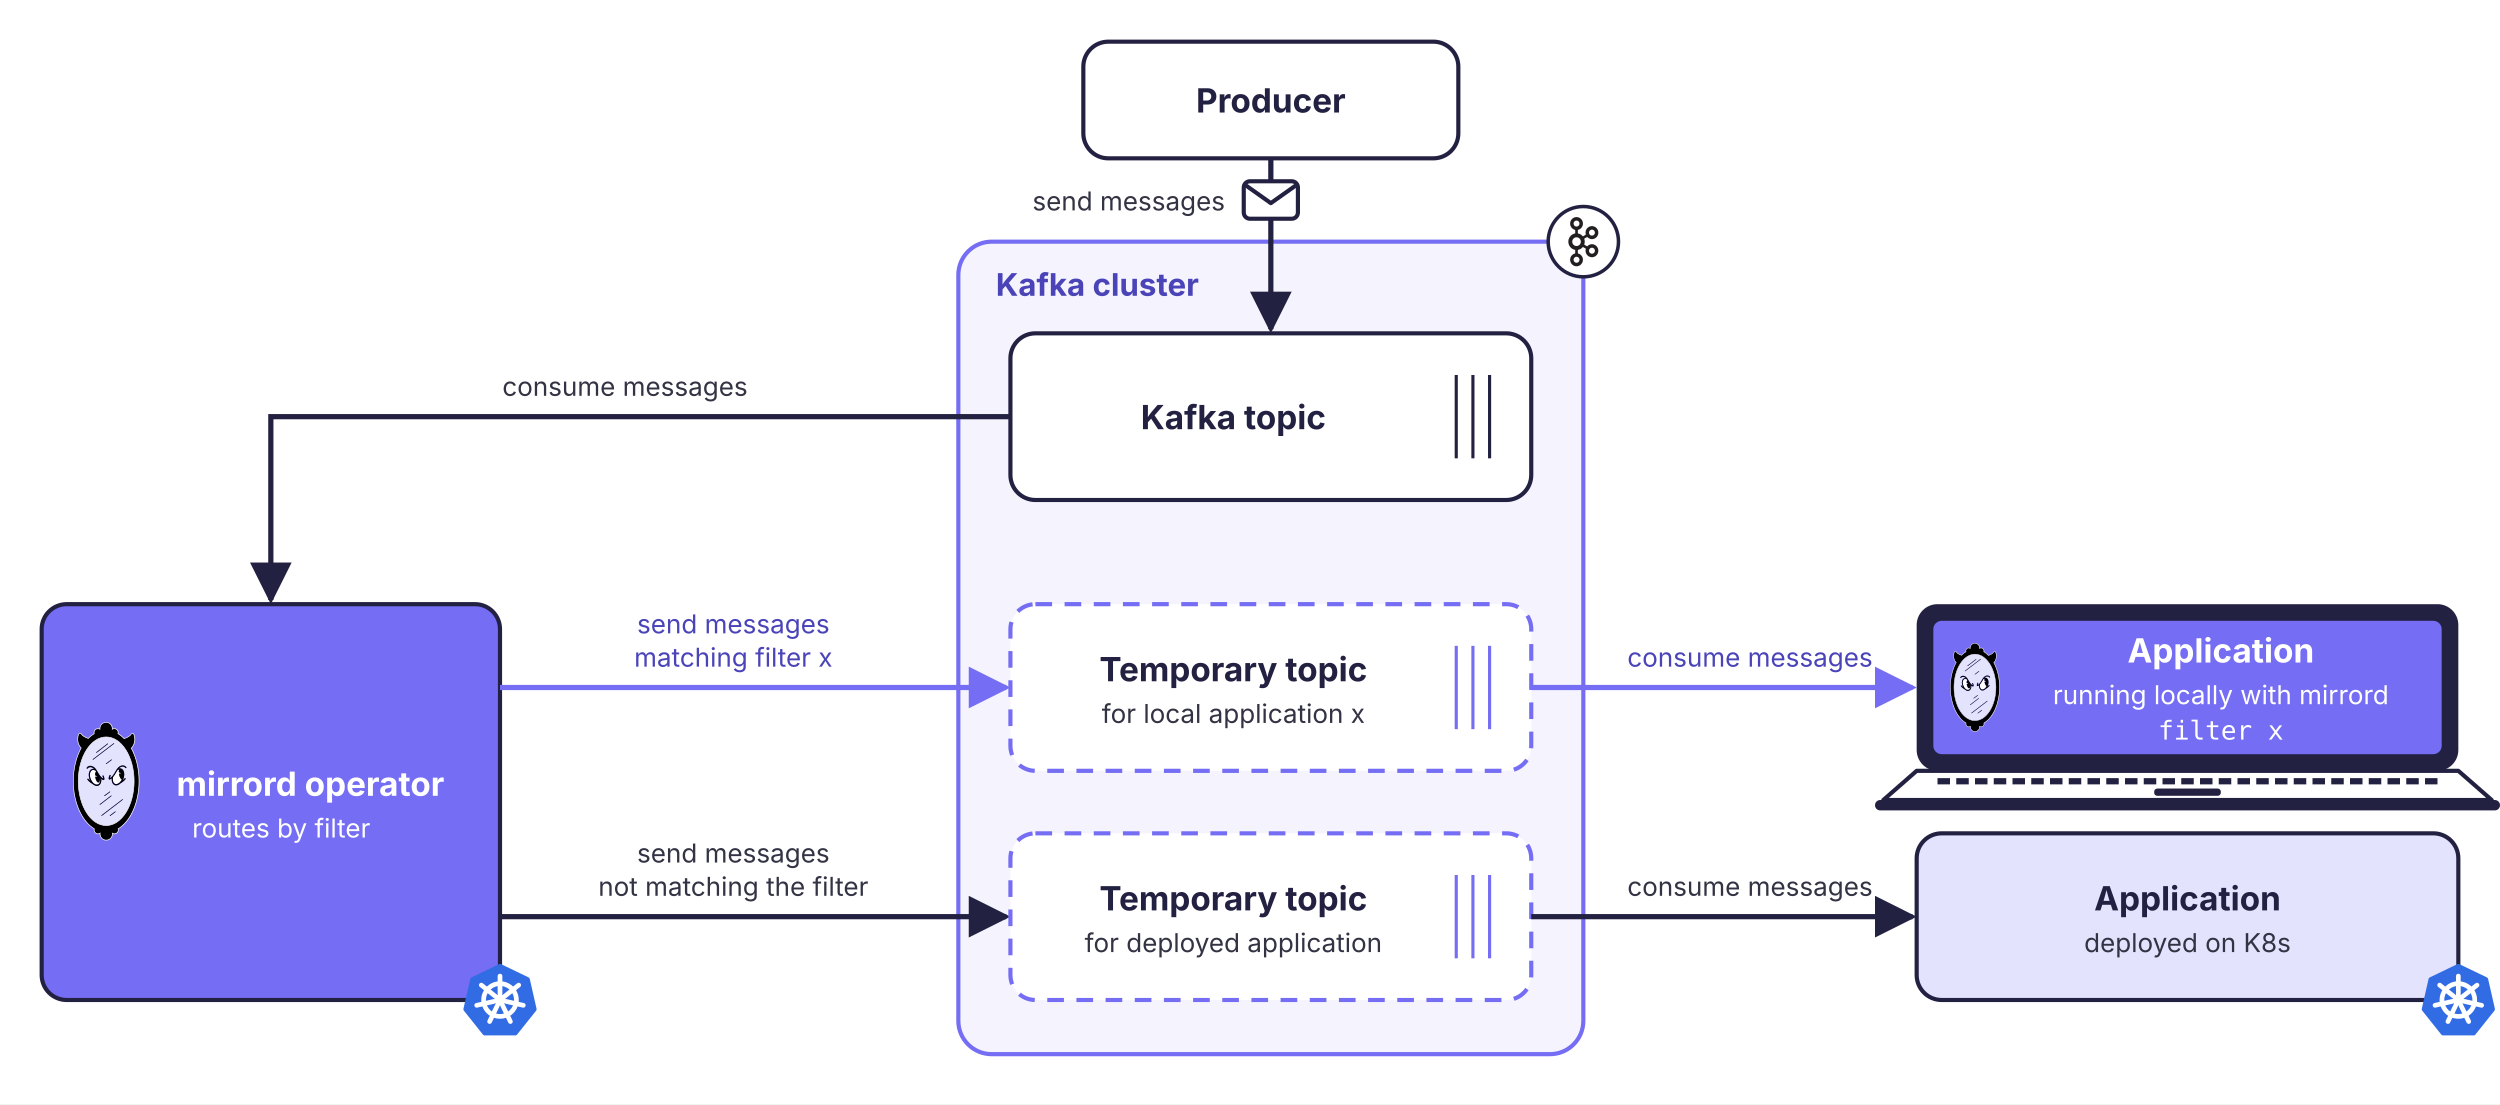
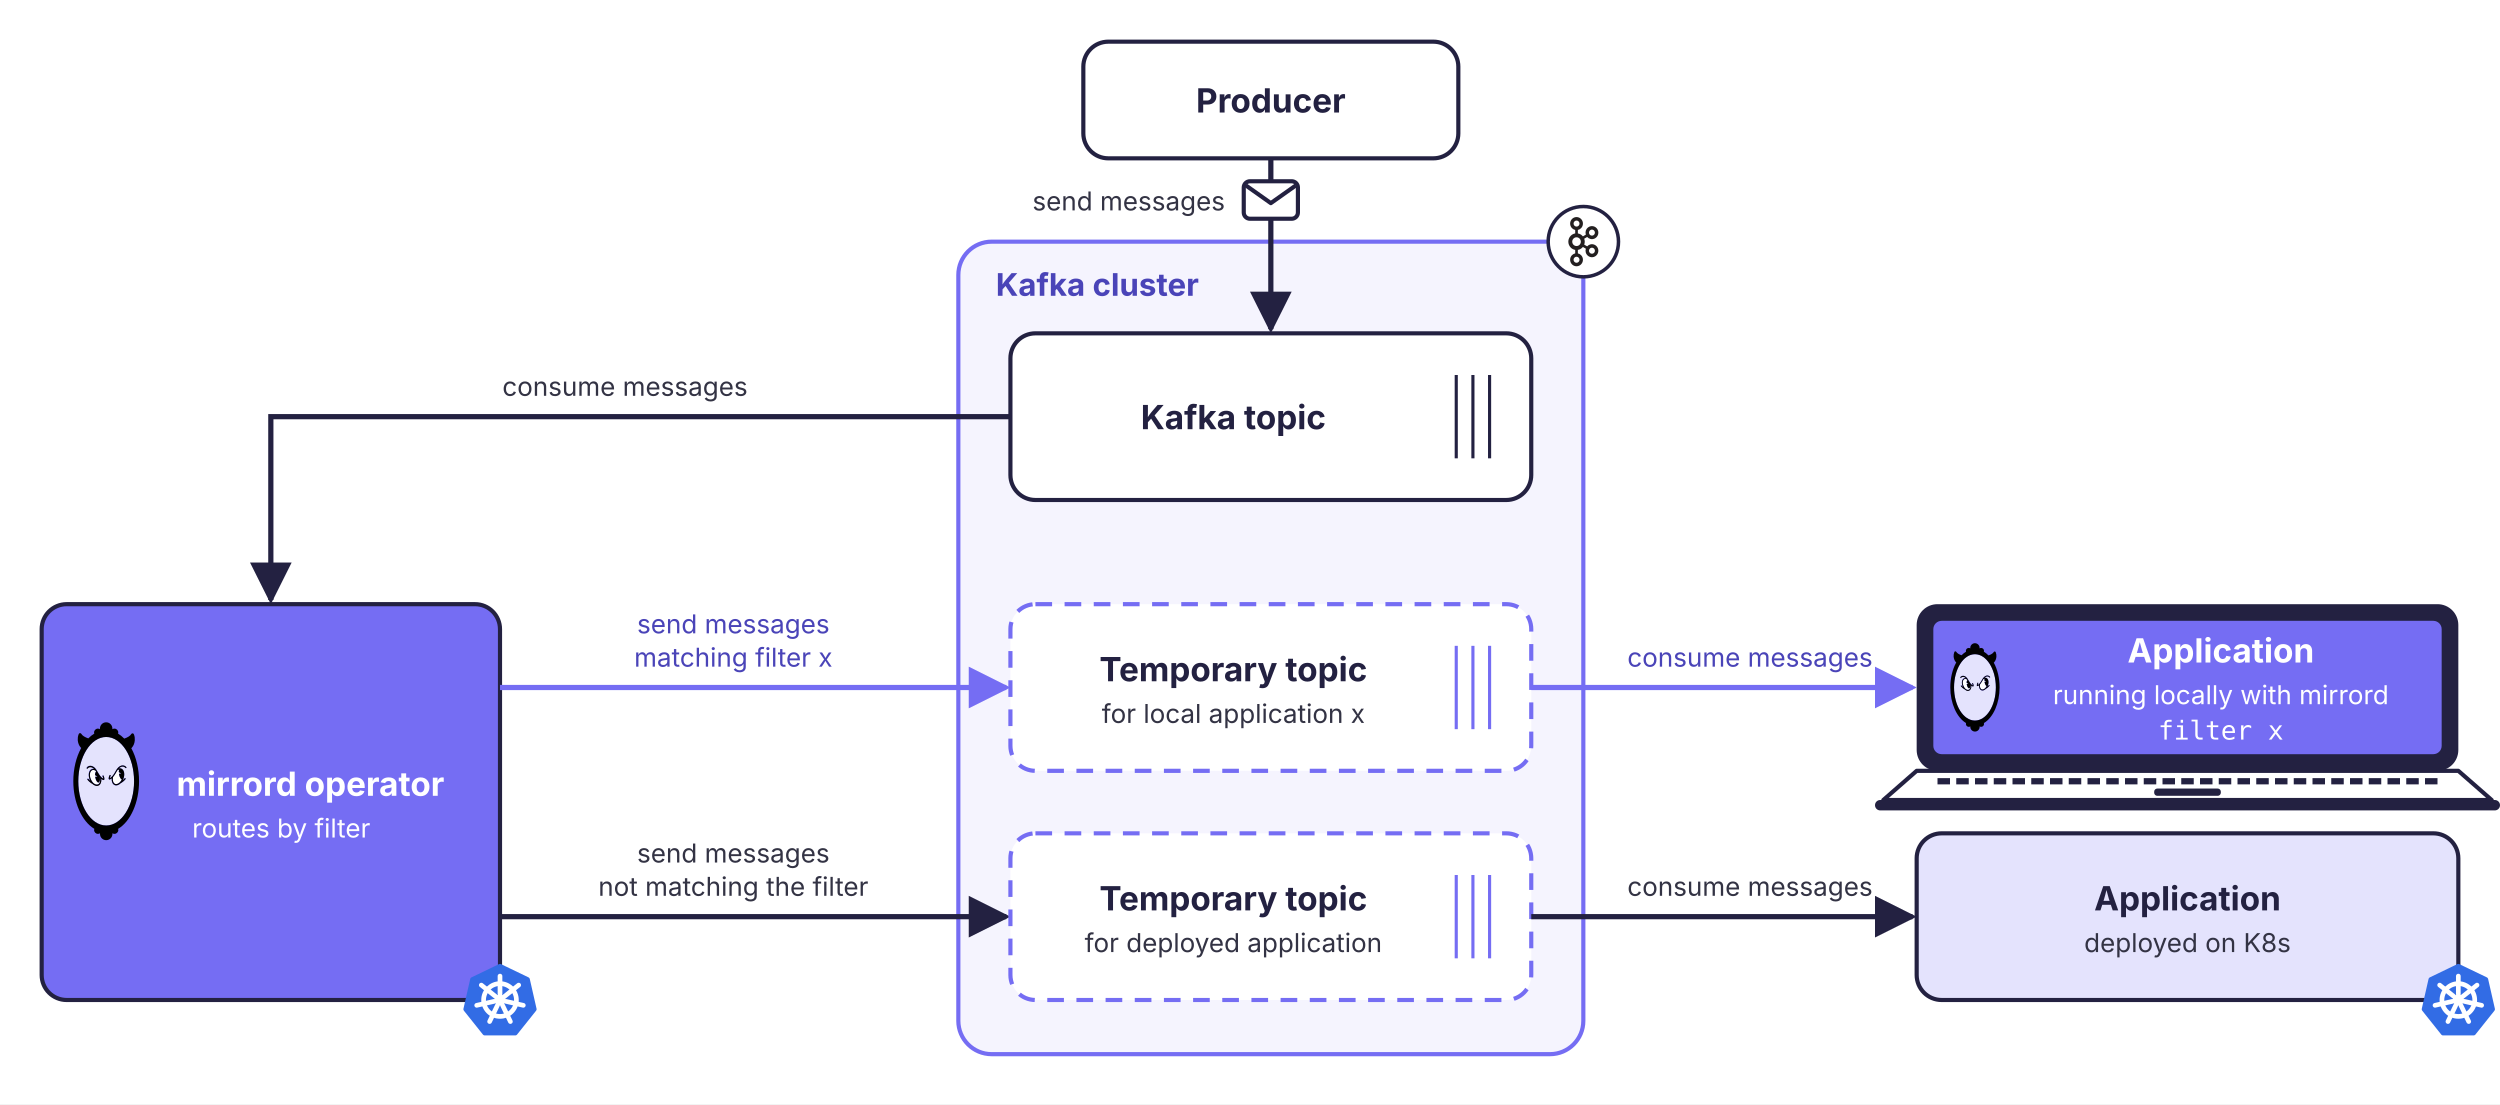
<svg xmlns="http://www.w3.org/2000/svg" viewBox="0 0 1200 530" width="1200" height="530" font-family="Inter, Helvetica, Arial, sans-serif" role="img" aria-labelledby="t d">
  <defs>
    <marker id="arrow" viewBox="0 0 10 10" refX="9" refY="5" markerWidth="8" markerHeight="8" orient="auto-start-reverse">
      <path d="M0 0 L10 5 L0 10 z" fill="#232141" />
    </marker>
    <marker id="arrow-purple" viewBox="0 0 10 10" refX="9" refY="5" markerWidth="8" markerHeight="8" orient="auto-start-reverse">
      <path d="M0 0 L10 5 L0 10 z" fill="#756DF3" />
    </marker>
    <symbol id="k8s" viewBox="0 0 32 32">
      <polygon points="16.00,1.60 27.73,7.25 30.62,19.94 22.51,30.11 9.49,30.11 1.38,19.94 4.27,7.25" fill="#326CE5" stroke="#326CE5" stroke-width="2" stroke-linejoin="round" />
      <g fill="none" stroke="#ffffff" stroke-width="2" stroke-linecap="round">
        <circle cx="16" cy="16" r="7" />
        <line x1="16.00" y1="13.40" x2="16.00" y2="5.80" />
        <line x1="18.03" y1="14.38" x2="23.97" y2="9.64" />
        <line x1="18.53" y1="16.58" x2="25.94" y2="18.27" />
        <line x1="17.13" y1="18.34" x2="20.43" y2="25.19" />
        <line x1="14.87" y1="18.34" x2="11.57" y2="25.19" />
        <line x1="13.47" y1="16.58" x2="6.06" y2="18.27" />
        <line x1="13.97" y1="14.38" x2="8.03" y2="9.64" />
      </g>
      <circle cx="16" cy="16" r="2.4" fill="#ffffff" />
    </symbol>
    <symbol id="kafka" viewBox="0 0 32 32">
      <circle cx="16" cy="16" r="15" fill="#ffffff" stroke="#232141" stroke-width="1.5" />
      <path transform="translate(5.5 5.5) scale(0.875)" fill="#231F20" d="M9.71 2.136a1.43 1.43 0 0 0-2.047 0h-.007a1.48 1.48 0 0 0-.421 1.042c0 .41.161.777.422 1.039l.007.007c.257.264.616.426 1.019.426.404 0 .766-.162 1.027-.426l.003-.007c.261-.262.421-.629.421-1.039 0-.408-.159-.777-.421-1.042H9.71zM8.683 22.295c.404 0 .766-.167 1.027-.429l.003-.008c.261-.261.421-.631.421-1.036 0-.41-.159-.778-.421-1.044H9.71a1.42 1.42 0 0 0-1.027-.432 1.4 1.4 0 0 0-1.02.432h-.007c-.26.266-.422.634-.422 1.044 0 .406.161.775.422 1.036l.007.008c.258.262.617.429 1.02.429zm7.89-4.462c.359-.096.683-.33.882-.684l.027-.052a1.47 1.47 0 0 0 .114-1.067 1.454 1.454 0 0 0-.675-.896l-.021-.014a1.425 1.425 0 0 0-1.078-.132c-.36.091-.684.335-.881.686-.2.349-.241.75-.146 1.119.099.363.33.691.675.896h.002c.346.203.737.239 1.101.144zm-6.405-7.342a2.083 2.083 0 0 0-1.485-.627c-.58 0-1.103.242-1.482.627-.378.385-.612.916-.612 1.507s.233 1.124.612 1.514a2.08 2.08 0 0 0 2.967 0c.379-.39.612-.923.612-1.514s-.233-1.122-.612-1.507zm-.835-2.51c.843.141 1.6.552 2.178 1.144h.004c.092.093.182.196.265.299l1.446-.851a3.176 3.176 0 0 1-.047-1.808 3.149 3.149 0 0 1 1.456-1.926l.025-.016a3.062 3.062 0 0 1 2.345-.306c.77.21 1.465.721 1.898 1.482v.002c.431.757.518 1.626.313 2.408a3.145 3.145 0 0 1-1.456 1.928l-.198.118h-.02a3.095 3.095 0 0 1-2.154.201 3.127 3.127 0 0 1-1.514-.944l-1.444.848a4.162 4.162 0 0 1 0 2.879l1.444.846c.413-.47.939-.789 1.514-.944a3.041 3.041 0 0 1 2.371.319l.048.023v.002a3.17 3.17 0 0 1 1.408 1.906 3.215 3.215 0 0 1-.313 2.405l-.026.053-.003-.005a3.147 3.147 0 0 1-1.867 1.436 3.096 3.096 0 0 1-2.371-.318v-.006a3.156 3.156 0 0 1-1.456-1.927 3.175 3.175 0 0 1 .047-1.805l-1.446-.848a3.905 3.905 0 0 1-.265.294l-.004.005a3.938 3.938 0 0 1-2.178 1.138v1.699a3.09 3.09 0 0 1 1.56.862l.002.004c.565.572.914 1.368.914 2.243 0 .873-.35 1.664-.914 2.239l-.002.009a3.1 3.1 0 0 1-2.21.931 3.1 3.1 0 0 1-2.206-.93h-.002v-.009a3.186 3.186 0 0 1-.916-2.239c0-.875.35-1.672.916-2.243v-.004h.002a3.1 3.1 0 0 1 1.558-.862v-1.699a3.926 3.926 0 0 1-2.176-1.138l-.006-.005a4.098 4.098 0 0 1-1.173-2.874c0-1.122.452-2.136 1.173-2.872h.006a3.947 3.947 0 0 1 2.176-1.144V6.289a3.137 3.137 0 0 1-1.558-.864h-.002v-.004a3.192 3.192 0 0 1-.916-2.243c0-.871.35-1.669.916-2.243l.002-.002A3.084 3.084 0 0 1 8.683 0c.861 0 1.641.355 2.21.932v.002h.002c.565.574.914 1.372.914 2.243 0 .876-.35 1.667-.914 2.243l-.002.005a3.142 3.142 0 0 1-1.56.864v1.692zm8.121-1.129l-.012-.019a1.452 1.452 0 0 0-.87-.668 1.43 1.43 0 0 0-1.103.146h.002c-.347.2-.58.529-.677.896-.095.365-.054.768.146 1.119l.007.009c.2.347.519.579.874.673.357.103.755.059 1.098-.144l.019-.009a1.47 1.47 0 0 0 .657-.885 1.493 1.493 0 0 0-.141-1.118" />
    </symbol>
    <symbol id="envelope" viewBox="0 0 28 20">
      <rect x="1" y="1" width="26" height="18" rx="3" fill="#ffffff" stroke="#232141" stroke-width="2" />
      <path d="M2 3 L14 11.5 L26 3" fill="none" stroke="#232141" stroke-width="2" stroke-linejoin="round" />
    </symbol>
    <symbol id="mirrord" viewBox="97 61 391 696">
      <path fill="#ffffff" d="M255.6,387c4.1,19.1-0.9,36.1-12,40.5c-8.2,3.2-17.8,0-26.5-8.2c-0.3-0.6-0.9-0.9-1.5-1.2c0,0,0,0-0.3-0.3 c-5.5-5.6-10.5-13.2-14-22c-4.7-11.5-6.1-23.2-4.4-33.5c1.8-9.4,6.1-16.1,12.8-18.8c5.5-2.3,12.5-1.5,19.3,2.6 c1.5,2.3,2.6,4.4,3.8,6.2c-4.1,2.6-6.4,10.3-6.4,20.3l3.2,1.8l11.1,6.5l-12.5,1.5h-0.9c0.3,1.2,0.3,2.3,0.6,3.5 c3.2,17.9,12,31.1,19,29.7c6.4-1.2,9.6-14.4,7.6-30.2C255.3,386.4,255.6,386.7,255.6,387z" />
      <path fill="#ffffff" d="M384,398.4c-3.2,6.8-7.3,12.3-12,17c0,0,0,0-0.3,0c-0.6,0.3-0.9,0.9-1.2,1.2c-8.7,7.9-18.4,11.5-26.5,8.2 c-11.1-4.7-16-21.4-12-40.5c1.5-1.8,3.2-3.8,4.7-5.6c5-6.5,9-13.2,12.8-20l1.2-2.1c1.2-1.8,2-3.8,3.2-5.6c1.2-2.1,2.6-4.4,4.4-7 c3.5-2.1,6.7-3.2,9.9-3.8c-2,4.7-2.3,10.3-2.3,15.3l3.2,1.8l11.1,6.5l-12.5,1.5h-0.9c0.3,1.2,0.3,2.3,0.6,3.8 C370.5,384.6,377.5,397,384,398.4z" />
-       <path fill="#E4E3FD" d="M405,391.7c-1.5-1.2-3.8-0.9-5,0.6c-3.2,4.1-7,7.9-11.1,11.5c1.2-2.3,2.6-5,3.5-7.6 c5.3-12.6,6.7-25.8,4.7-37.3c-2.3-12-8.2-20.6-16.9-24.1c-4.1-1.8-8.8-2.1-13.7-1.2c4.4-4.4,10.2-8.5,17.5-10 c8.2-1.5,16.6,1.5,20.4,7.3c1.2,1.5,3.2,2.1,5,0.9c1.5-1.2,2-3.2,0.9-4.7c-5.5-8.2-16.6-12.3-27.4-10c-11.1,2.1-19.3,9.7-24.2,15.6 c-2,2.3-3.8,5-5.5,7.3c-2,2.9-3.5,5.6-5,8.2c-1.2,2.1-2.3,3.8-3.2,5.6l-1.2,2.1c-3.8,6.5-7.6,13.2-12.3,19.1 c-5.8,7.6-11.7,12.9-18.4,16.7c0.6-5,2-9.7,4.4-14.1c0.9-1.8,0.3-3.8-1.5-4.7c-1.7-0.9-3.8-0.3-4.7,1.5c-2.9,5.6-4.7,11.5-5.3,17.6 c0,0.9-0.3,3.5,1.5,5.6c1.2,1.2,2.3,1.8,4.1,1.8c1.5,0,2.9-0.3,4.4-1.5c2.6-1.5,5.3-3.2,7.9-5.3c-1.7,18.5,5,34.1,17.5,39.3 c2.9,1.2,5.8,1.8,8.8,1.8c8.5,0,17.5-4.4,25.4-12c11.4-6.2,21.6-14.4,29.5-24.7C406.7,395.2,406.4,392.8,405,391.7z M292.1,149.1 c90.1,0,163.6,116.6,163.6,259.6s-73.5,259.6-163.6,259.6c-90.4,0-163.6-116.6-163.6-259.6S201.9,149.1,292.1,149.1z M389.5,517.3 c0.9-0.6,0.9-1.8,0.3-2.3c-0.6-0.9-1.8-0.9-2.3-0.3l-122.5,93.7c-0.9,0.6-0.9,1.8-0.3,2.3c0.3,0.3,0.9,0.6,1.5,0.6 c0.3,0,0.9,0,1.2-0.3L389.5,517.3z M346.9,589c0.9-0.6,0.9-1.8,0.3-2.3c-0.6-0.9-1.8-0.9-2.3-0.3l-31.2,23.2 c-0.9,0.6-0.9,1.8-0.3,2.3c0.3,0.6,0.9,0.9,1.5,0.9c0.3,0,0.6-0.3,0.9-0.3L346.9,589z M338.2,189.1c0.9-0.6,0.9-1.8,0.3-2.3 c-0.6-0.9-1.8-0.9-2.3-0.3l-122.5,93.4c-0.9,0.6-0.9,1.8-0.3,2.3c0.3,0.3,0.9,0.6,1.5,0.6c0.3,0,0.9,0,0.9-0.3L338.2,189.1z M324.4,284.5c0.9-0.6,0.9-1.8,0.3-2.3c-0.6-0.9-1.7-0.9-2.3-0.3l-31.2,22.9c-0.9,0.6-0.9,1.8-0.3,2.3c0.3,0.6,0.9,0.6,1.5,0.6 c0.3,0,0.6,0,0.9-0.3L324.4,284.5z M322.7,495.9c0.9-0.6,0.9-1.8,0.3-2.3c-0.6-0.9-1.8-0.9-2.3-0.3l-66.2,50.8 c-0.9,0.6-0.9,1.8-0.3,2.3c0.3,0.3,0.9,0.6,1.5,0.6c0.3,0,0.6,0,0.9-0.3L322.7,495.9z M314.8,472.4c0.9-0.6,0.9-1.8,0.3-2.3 c-0.6-0.9-1.8-0.9-2.3-0.3L281.6,493c-0.9,0.6-0.9,1.8-0.3,2.3c0.3,0.6,0.9,0.9,1.5,0.9c0.3,0,0.9-0.3,0.9-0.3L314.8,472.4z M302.3,190.5c0.9-0.6,0.9-1.8,0.3-2.3c-0.6-0.9-1.7-0.9-2.3-0.3L234,239c-0.9,0.6-0.9,1.8-0.3,2.3c0.3,0.3,0.9,0.6,1.5,0.6 c0.3,0,0.9,0,1.2-0.3L302.3,190.5z M280.1,399.6c1.8-2.1,1.5-4.7,1.5-5.6c-0.6-6.2-2.3-12.3-5-17.9c-0.9-1.8-2.9-2.3-4.7-1.5 c-1.8,0.9-2.3,2.9-1.5,4.7c2.3,4.4,3.8,9.4,4.4,14.1c-6.4-3.8-12.5-9.4-18.4-16.7c-4.7-6.2-8.8-12.9-12.3-19.1l-1.5-2.3 c-1.2-1.8-2-3.8-3.2-5.6c-1.5-2.3-2.9-5.3-5-8.2c0,0,0,0,0-0.3c-1.5-2.3-3.5-5-5.5-7.3c-5-5.9-13.1-13.2-24.2-15.6 c-10.8-2.1-21.9,2.1-27.4,10c-1.2,1.5-0.6,3.8,0.9,4.7c1.5,1.2,3.8,0.6,4.7-0.9c4.1-5.9,12.5-8.8,20.4-7.3 c7.3,1.5,13.1,5.9,17.5,10c-4.7-0.9-9.3-0.3-13.7,1.2c-8.8,3.5-14.6,12-16.9,24.1c-2,11.5-0.3,24.7,4.7,37.3 c1.2,2.6,2.3,5.3,3.5,7.6c-4.1-3.5-7.9-7.3-11.1-11.5c-1.2-1.5-3.5-1.8-5-0.6c-1.5,1.2-1.8,3.5-0.6,5c8.2,10,18.4,18.5,29.5,24.7 c7.9,7.6,16.9,11.7,25.7,11.7c2.9,0,6.1-0.6,8.8-1.8c12.5-5.3,19-20.6,17.5-39.3c2.6,2.1,5,3.8,7.9,5.3c1.5,0.9,2.9,1.2,4.4,1.2 C277.8,401.4,279.2,400.8,280.1,399.6z" />
+       <path fill="#E4E3FD" d="M405,391.7c-1.5-1.2-3.8-0.9-5,0.6c-3.2,4.1-7,7.9-11.1,11.5c1.2-2.3,2.6-5,3.5-7.6 c5.3-12.6,6.7-25.8,4.7-37.3c-2.3-12-8.2-20.6-16.9-24.1c-4.1-1.8-8.8-2.1-13.7-1.2c4.4-4.4,10.2-8.5,17.5-10 c8.2-1.5,16.6,1.5,20.4,7.3c1.2,1.5,3.2,2.1,5,0.9c1.5-1.2,2-3.2,0.9-4.7c-5.5-8.2-16.6-12.3-27.4-10c-11.1,2.1-19.3,9.7-24.2,15.6 c-2,2.3-3.8,5-5.5,7.3c-2,2.9-3.5,5.6-5,8.2c-1.2,2.1-2.3,3.8-3.2,5.6l-1.2,2.1c-3.8,6.5-7.6,13.2-12.3,19.1 c-5.8,7.6-11.7,12.9-18.4,16.7c0.6-5,2-9.7,4.4-14.1c0.9-1.8,0.3-3.8-1.5-4.7c-1.7-0.9-3.8-0.3-4.7,1.5c-2.9,5.6-4.7,11.5-5.3,17.6 c0,0.9-0.3,3.5,1.5,5.6c1.2,1.2,2.3,1.8,4.1,1.8c1.5,0,2.9-0.3,4.4-1.5c2.6-1.5,5.3-3.2,7.9-5.3c-1.7,18.5,5,34.1,17.5,39.3 c2.9,1.2,5.8,1.8,8.8,1.8c8.5,0,17.5-4.4,25.4-12c11.4-6.2,21.6-14.4,29.5-24.7C406.7,395.2,406.4,392.8,405,391.7z M292.1,149.1 c90.1,0,163.6,116.6,163.6,259.6s-73.5,259.6-163.6,259.6c-90.4,0-163.6-116.6-163.6-259.6S201.9,149.1,292.1,149.1z M280.1,399.6c1.8-2.1,1.5-4.7,1.5-5.6c-0.6-6.2-2.3-12.3-5-17.9c-0.9-1.8-2.9-2.3-4.7-1.5 c-1.8,0.9-2.3,2.9-1.5,4.7c2.3,4.4,3.8,9.4,4.4,14.1c-6.4-3.8-12.5-9.4-18.4-16.7c-4.7-6.2-8.8-12.9-12.3-19.1l-1.5-2.3 c-1.2-1.8-2-3.8-3.2-5.6c-1.5-2.3-2.9-5.3-5-8.2c0,0,0,0,0-0.3c-1.5-2.3-3.5-5-5.5-7.3c-5-5.9-13.1-13.2-24.2-15.6 c-10.8-2.1-21.9,2.1-27.4,10c-1.2,1.5-0.6,3.8,0.9,4.7c1.5,1.2,3.8,0.6,4.7-0.9c4.1-5.9,12.5-8.8,20.4-7.3 c7.3,1.5,13.1,5.9,17.5,10c-4.7-0.9-9.3-0.3-13.7,1.2c-8.8,3.5-14.6,12-16.9,24.1c-2,11.5-0.3,24.7,4.7,37.3 c1.2,2.6,2.3,5.3,3.5,7.6c-4.1-3.5-7.9-7.3-11.1-11.5c-1.2-1.5-3.5-1.8-5-0.6c-1.5,1.2-1.8,3.5-0.6,5c8.2,10,18.4,18.5,29.5,24.7 c7.9,7.6,16.9,11.7,25.7,11.7c2.9,0,6.1-0.6,8.8-1.8c12.5-5.3,19-20.6,17.5-39.3c2.6,2.1,5,3.8,7.9,5.3c1.5,0.9,2.9,1.2,4.4,1.2 C277.8,401.4,279.2,400.8,280.1,399.6z" />
      <path d="M439.4,215.2c29.5,54,45.5,122.4,45.5,193.8c0,123.6-49,234.9-122.8,279.2c0.6,2.1,1.2,4.4,1.2,6.8 c0,12.3-10.2,22.6-22.5,22.6c-4.4,0-8.8-1.2-12.3-3.5c0.3,1.2,0.3,2.6,0.3,3.8c0,20.3-16.3,36.7-36.5,36.7s-36.5-16.4-36.5-36.7 c0-1.2,0-2.6,0.3-3.8c-3.5,2.3-7.9,3.5-12.3,3.5c-12.3,0-22.5-10-22.5-22.6c0-2.3,0.3-4.7,1.2-6.8C148.6,643.6,99.3,532.3,99.3,409 c0-71.9,16.3-140.9,46.4-195.3c-1.5-0.9-2.3-2.1-3.5-3.2c-9.9-11.2-15.5-26.4-16.9-42.6c-0.6-11.5,0.9-23.2,5-33.8 c0.6-1.8,2.6-6.8,7.6-7.3c5.3-0.6,8.5,3.8,11.4,7.9c1.2,1.5,2.3,2.9,2.9,3.8c5.5,5.3,12.5,9.7,21.6,13.8c4.4,2.1,9,3.8,13.4,5.3 c11.1-11.2,22.8-20.6,35-27.9c-0.6-2.3-1.2-4.4-1.2-6.8c0-12.3,10.2-22.6,22.5-22.6c4.4,0,8.8,1.2,12.3,3.5c0-1.2-0.3-2.6-0.3-3.8 c0-20.3,16.3-36.7,36.5-36.7c20.1,0,36.5,16.4,36.5,36.7c0,1.2,0,2.6-0.3,3.8c3.5-2.3,7.9-3.5,12.3-3.5c12.5,0,22.5,10.3,22.5,22.6 c0,2.3-0.3,4.7-1.2,6.8c12.5,7.6,24.8,17.3,36.2,29.1c4.7-1.5,9-3.2,13.7-5.3c9-4.1,16-8.5,21.6-13.8c0.9-0.9,2-2.3,2.9-3.8 c2.9-4.1,6.1-8.5,11.4-7.9c5,0.6,7,5.6,7.6,7.3c4.1,10.6,5.5,22.3,4.7,33.8c-1.2,15.9-7,31.4-16.9,42.6 C442.3,212.6,441.1,214,439.4,215.2z M455.7,409c0-143.3-73.5-259.6-163.6-259.6c-90.4,0-163.6,116.6-163.6,259.6 c0,143,73.5,259.6,163.6,259.6C382.5,668.6,455.7,552,455.7,409z" />
-       <path fill="#ffffff" d="M292.4,756.6c-21.2,0-38.5-17.4-38.5-38.7c0-0.1,0-0.2,0-0.3c-3,1.3-6.5,2-10,2c-13.5,0-24.5-11-24.5-24.6 c0-2.2,0.2-4.2,0.7-5.9c-36.1-22.2-66.8-60.3-88.9-110.2C109,528.5,97.3,469.7,97.3,409c0-71.5,16.3-140.6,45.8-194.7 c-0.6-0.5-1.1-1-1.5-1.5c-0.3-0.3-0.5-0.6-0.8-0.8l-0.1-0.1c-9.7-10.9-15.9-26.4-17.4-43.7c-0.6-12.5,1.1-24.4,5.1-34.7 c0.8-2.3,3.2-7.9,9.2-8.6c6.5-0.7,10.4,4.7,13.2,8.7c1.1,1.4,2.2,2.8,2.9,3.7c5.3,5,11.9,9.2,20.9,13.3c3.5,1.7,7.6,3.3,12.1,4.8 c10.7-10.7,21.9-19.6,33.2-26.5c-0.5-1.9-0.9-3.7-0.9-5.8c0-13.3,11.2-24.6,24.5-24.6c3.5,0,6.9,0.7,10,2c0-0.1,0-0.2,0-0.3 c0-21.3,17.3-38.7,38.5-38.7c21.2,0,38.5,17.4,38.5,38.7c0,0.1,0,0.2,0,0.3c3-1.3,6.5-2,10-2c13.5,0,24.5,11,24.5,24.6 c0,2.2-0.2,4.2-0.7,5.9c12.2,7.6,23.8,16.9,34.3,27.6c3.7-1.2,7.6-2.7,12.3-4.8c9-4.1,15.7-8.4,21-13.4c0.7-0.7,1.8-2,2.6-3.4 l0.1-0.1c2.8-4,6.7-9.5,13.2-8.8c6,0.7,8.5,6.3,9.3,8.7c4,10.4,5.7,22.4,4.8,34.5c-1.2,16.6-7.5,32.4-17.2,43.5c-0.4,1-1.3,2-2.4,3 c29,53.9,44.9,122.4,44.9,193.3c0,60.9-11.7,119.7-33.9,170.2c-22,49.9-52.6,87.9-88.6,110c0.5,1.9,0.8,3.8,0.8,5.8 c0,13.3-11.2,24.6-24.5,24.6c-3.5,0-6.9-0.7-10-2c0,0.1,0,0.2,0,0.3C330.8,739.2,313.6,756.6,292.4,756.6z M259.4,709.5l-1.2,5 c-0.2,0.9-0.2,2.3-0.2,3.3c0,19.1,15.5,34.7,34.5,34.7s34.5-15.6,34.5-34.7c0-1.1,0-2.4-0.2-3.3l-1.2-5l4.3,2.9 c3.1,2.1,7,3.2,11.1,3.2c11.1,0,20.5-9.4,20.5-20.6c0-2.1-0.5-4.2-1.1-6.2l-0.4-1.5l1.3-0.8c72.9-43.8,121.8-155.3,121.8-277.5 c0-70.8-16.1-139.3-45.3-192.8l-0.9-1.6l1.5-1c1.6-1.1,2.3-2.2,2.4-2.5l0.1-0.4l0.3-0.3c9.3-10.4,15.2-25.5,16.4-41.4 c0.9-11.6-0.7-22.9-4.5-32.9c-0.6-1.7-2.3-5.6-6-6.1c-3.8-0.4-6.3,2.6-9.5,7c-0.9,1.5-2.1,3-3.2,4.1c-5.7,5.4-12.7,9.9-22.2,14.2 c-5.4,2.4-9.7,4-13.9,5.4l-1.2,0.4l-0.9-0.9c-10.9-11.3-23-21-35.8-28.8l-1.5-0.9l0.7-1.6c0.7-1.6,1-3.5,1-6 c0-11.4-9.2-20.6-20.5-20.6c-4.1,0-8.1,1.1-11.1,3.2l-4.3,2.9l1.2-5c0.2-0.9,0.2-2.3,0.2-3.3c0-19.1-15.5-34.7-34.5-34.7 c-19,0-34.5,15.6-34.5,34.7c0,0.5,0.1,1.1,0.1,1.7c0.1,0.7,0.2,1.4,0.2,2.1v3.8l-3.1-2.1c-3.1-2.1-7-3.2-11.1-3.2 c-11.1,0-20.5,9.4-20.5,20.6c0,1.9,0.4,3.6,0.9,5.6l0.5,2.1l-1.3,0.8c-11.8,7.1-23.5,16.4-34.6,27.6l-0.9,0.9l-1.2-0.4 c-5.1-1.7-9.7-3.5-13.6-5.4c-9.5-4.3-16.5-8.8-22.1-14.2l-0.2-0.2l-0.1-0.2c-0.5-0.8-1.7-2.2-2.8-3.6l-0.1-0.1 c-3.1-4.4-5.7-7.5-9.5-7.1c-3.7,0.4-5.4,4.3-5.9,6c-3.8,9.8-5.5,21.2-4.9,33c1.5,16.4,7.3,31.1,16.4,41.3c0.3,0.3,0.6,0.6,0.9,0.9 c0.7,0.8,1.4,1.5,2.2,2l1.6,1l-0.9,1.7c-29.7,53.8-46.1,122.8-46.1,194.3c0,121.9,49.2,233.4,122.4,277.5l1.5,0.9l-0.7,1.6 c-0.7,1.6-1,3.5-1,6c0,11.4,9.2,20.6,20.5,20.6c4.1,0,8.1-1.1,11.1-3.2L259.4,709.5z M292.1,670.6c-91.3,0-165.6-117.3-165.6-261.6 s74.3-261.6,165.6-261.6c91.3,0,165.6,117.3,165.6,261.6S383.4,670.6,292.1,670.6z M292.1,151.4c-89.1,0-161.6,115.5-161.6,257.6 c0,68.8,16.9,133.5,47.7,182.3c30.6,48.5,71,75.2,113.9,75.2c89.1,0,161.6-115.5,161.6-257.6C453.7,267,381.2,151.4,292.1,151.4z" />
-       <path d="M344.9,586.3c0.9-0.6,1.7-0.3,2.3,0.3c0.6,0.9,0.3,1.8-0.3,2.3l-31.2,23.2c-0.3,0.3-0.6,0.3-0.9,0.3 c-0.6,0-1.2-0.3-1.5-0.9c-0.6-0.9-0.3-1.8,0.3-2.3L344.9,586.3z" />
      <path d="M372,415.5c4.4-4.4,8.5-10.3,12-17c-6.4-1.8-13.4-13.8-16.3-29.7c-0.3-1.2-0.6-2.3-0.6-3.8h0.9l12.5-1.5l-11.1-6.5 l-3.2-1.8c0-5,0.3-10.6,2.3-15.3c-3.2,0.6-6.7,1.8-9.9,3.8c-1.8,2.3-3.2,5-4.4,7c-1.2,2.1-2.3,3.8-3.2,5.6l-1.2,2.1 c-3.8,6.5-7.9,13.5-12.8,20c-1.5,2.1-3.2,3.8-4.7,5.6c-4.1,19.1,0.9,35.8,12,40.5c8.2,3.2,17.8-0.3,26.5-8.2 C370.8,416.3,371.4,415.8,372,415.5z M410.5,326.8c1.2,1.5,0.9,3.8-0.9,4.7c-1.5,1.2-3.8,0.9-5-0.9c-4.1-5.9-12.5-8.8-20.4-7.3 c-7.3,1.5-13.1,5.9-17.5,10c4.7-0.9,9.3-0.3,13.7,1.2c8.8,3.5,14.9,12,16.9,24.1c2,11.5,0.3,24.7-4.7,37.3 c-1.2,2.6-2.3,5.3-3.5,7.6c4.1-3.5,7.9-7.3,11.1-11.5c1.2-1.5,3.5-1.8,5-0.6c1.5,1.2,1.7,3.5,0.6,5c-8.2,10.3-18.4,18.5-29.5,24.7 c-7.9,7.6-16.9,12-25.4,12c-3.2,0-6.1-0.6-8.8-1.8c-12.5-5.3-19-20.6-17.5-39.3c-2.6,2.1-5.3,3.8-7.9,5.3c-1.5,0.9-3.2,1.5-4.4,1.5 c-1.5,0-2.9-0.6-4.1-1.8c-1.7-2.1-1.5-4.7-1.5-5.6c0.6-6.2,2.3-12,5.3-17.6c0.9-1.8,2.9-2.3,4.7-1.5c1.8,0.9,2.3,2.9,1.5,4.7 c-2.3,4.4-3.8,9.4-4.4,14.1c6.4-3.8,12.5-9.4,18.4-16.7c4.7-6.2,8.8-12.6,12.3-19.1l1.2-2.1c1.2-2.1,2.3-3.8,3.2-5.6 c1.5-2.3,2.9-5.3,5-8.2c1.8-2.3,3.5-5,5.5-7.3c5-5.9,13.4-13.2,24.2-15.6C393.9,314.5,405,318.6,410.5,326.8z" />
-       <path d="M324.4,284.5l-31.5,23.2c-0.3,0.3-0.6,0.3-0.9,0.3c-0.6,0-1.2-0.3-1.5-0.6c-0.6-0.9-0.3-1.8,0.3-2.3l31.2-23.2 c0.9-0.6,1.7-0.3,2.3,0.3C325.6,282.7,325.3,283.9,324.4,284.5z" />
-       <path d="M312.8,469.5c0.9-0.6,1.8-0.3,2.3,0.3c0.6,0.9,0.3,1.8-0.3,2.3l-31.2,23.2c-0.3,0.3-0.6,0.3-0.9,0.3 c-0.6,0-1.2-0.3-1.5-0.9c-0.6-0.9-0.3-1.8,0.3-2.3L312.8,469.5z" />
-       <path d="M387.5,514.7c0.9-0.6,1.8-0.3,2.3,0.3c0.6,0.9,0.3,1.8-0.3,2.3L267,611c-0.3,0.3-0.6,0.3-1.2,0.3c-0.6,0-1.2-0.3-1.5-0.6 c-0.6-0.9-0.6-1.8,0.3-2.3L387.5,514.7z" />
-       <path d="M320.7,493c0.9-0.6,1.8-0.3,2.3,0.3c0.6,0.9,0.6,1.8-0.3,2.3l-66.2,51.1c-0.3,0.3-0.6,0.3-0.9,0.3c-0.6,0-1.2-0.3-1.5-0.6 c-0.6-0.9-0.6-1.8,0.3-2.3L320.7,493z" />
-       <path d="M300.2,187.9c0.9-0.6,1.7-0.3,2.3,0.3c0.6,0.9,0.6,1.8-0.3,2.3l-65.9,51.1c-0.3,0.3-0.6,0.3-1.2,0.3 c-0.6,0-0.9-0.3-1.5-0.6c-0.6-0.9-0.3-1.8,0.3-2.3L300.2,187.9z" />
-       <path d="M213.6,279.8l122.5-93.7c0.6-0.6,1.8-0.3,2.3,0.3c0.6,0.9,0.3,1.8-0.3,2.3l-122.5,93.7c-0.3,0.3-0.6,0.3-0.9,0.3 c-0.6,0-1.2-0.3-1.5-0.6C212.7,281.6,212.7,280.4,213.6,279.8z" />
      <path d="M243.9,427.5c11.1-4.4,16-21.4,12-40.5c-0.3-0.3-0.6-0.6-0.9-0.9c2,15.9-1.2,29.1-7.6,30.2c-7.3,1.5-15.8-12-19-29.7 c-0.3-1.2-0.3-2.3-0.6-3.5h0.9l12.5-1.5l-11.1-6.5l-3.2-1.8c0-10,2.3-17.6,6.4-20.3c-1.2-2.1-2.3-4.1-3.8-6.2 c-7-4.1-13.7-5-19.3-2.6c-6.4,2.6-11.1,9.4-12.8,18.8c-1.8,10-0.3,22,4.4,33.5c3.5,8.8,8.5,16.4,14,22c0,0,0.3,0,0.3,0.3 c0.6,0.3,1.2,0.9,1.5,1.2C225.9,427.2,235.8,430.7,243.9,427.5z M204.9,319.1c11.1,2.1,19.3,9.7,24.2,15.6c2,2.3,3.8,5,5.5,7.3 c0,0,0,0,0,0.3c2,2.9,3.5,5.6,5,8.2c1.2,1.8,2,3.5,3.2,5.6l1.5,2.3c3.8,6.5,7.6,12.9,12.3,19.1c5.8,7.3,11.7,12.9,18.4,16.7 c-0.6-5-2-9.7-4.4-14.1c-0.9-1.8-0.3-3.8,1.5-4.7c1.8-0.9,3.8-0.3,4.7,1.5c2.9,5.6,4.7,11.5,5,17.9c0,0.9,0.3,3.5-1.5,5.6 c-1.2,1.2-2.6,1.8-4.1,1.8c-1.5,0-2.9-0.6-4.4-1.2c-2.6-1.5-5.3-3.2-7.9-5.3c1.7,18.5-5,34.1-17.5,39.3c-2.9,1.2-5.8,1.8-8.8,1.8 c-8.5,0-17.5-4.4-25.7-11.7c-11.4-6.2-21.6-14.7-29.5-24.7c-1.2-1.5-0.9-3.8,0.6-5c1.5-1.2,3.8-0.9,5,0.6c3.2,4.1,7,7.9,11.1,11.5 c-1.2-2.3-2.6-5-3.5-7.6c-5-12.6-6.7-25.8-4.7-37.3c2-12,8.2-20.6,16.9-24.1c4.1-1.8,8.8-2.1,13.7-1.2c-4.4-4.4-10.2-8.8-17.5-10 c-8.2-1.5-16.6,1.5-20.4,7.3c-1.2,1.5-3.2,2.1-4.7,0.9c-1.5-1.2-2-3.2-0.9-4.7C183,320.9,194.1,317.1,204.9,319.1z" />
    </symbol>
  </defs>
  <rect x="0" y="0" width="1200" height="530" fill="#ffffff" />
  <rect x="460" y="116" width="300" height="390" rx="16" fill="#F5F4FE" stroke="#756DF3" stroke-width="2" />
  <text x="478" y="142" font-size="15" font-weight="700" fill="#4a44b8" text-anchor="start">Kafka cluster</text>
  <rect x="520" y="20" width="180" height="56" rx="12" fill="#ffffff" stroke="#232141" stroke-width="2" />
  <text x="610" y="54" font-size="16" font-weight="700" fill="#232141" text-anchor="middle">Producer</text>
  <line x1="610" y1="76" x2="610" y2="158" stroke="#232141" stroke-width="2.5" marker-end="url(#arrow)" />
  <text x="588" y="101" font-size="12.5" fill="#333344" text-anchor="end">send messages</text>
  <use href="#envelope" x="596" y="86" width="28" height="20" />
  <rect x="485" y="160" width="250" height="80" rx="12" fill="#ffffff" stroke="#232141" stroke-width="2" />
  <line x1="699" y1="180" x2="699" y2="220" stroke="#232141" stroke-width="1.5" />
  <line x1="707" y1="180" x2="707" y2="220" stroke="#232141" stroke-width="1.5" />
  <line x1="715" y1="180" x2="715" y2="220" stroke="#232141" stroke-width="1.5" />
  <text x="592" y="206" font-size="16" font-weight="700" fill="#232141" text-anchor="middle">Kafka topic</text>
  <polyline points="485,200 130,200 130,288" fill="none" stroke="#232141" stroke-width="2.5" marker-end="url(#arrow)" />
  <text x="300" y="190" font-size="12.5" fill="#333344" text-anchor="middle">consume messages</text>
  <rect x="20" y="290" width="220" height="190" rx="12" fill="#756DF3" stroke="#232141" stroke-width="2" />
  <use href="#mirrord" x="35.0" y="346.5" width="32.0" height="57.0" />
  <text x="149.0" y="382" font-size="16" font-weight="700" fill="#ffffff" text-anchor="middle">mirrord operator</text>
  <text x="135.0" y="402" font-size="12.5" fill="#ffffff" text-anchor="middle">routes by filter</text>
  <line x1="240" y1="330" x2="483" y2="330" stroke="#756DF3" stroke-width="2.5" marker-end="url(#arrow-purple)" />
  <text x="352" y="304" font-size="12.5" fill="#4a44b8" text-anchor="middle">send messages</text>
  <text x="352" y="320" font-size="12.5" fill="#4a44b8" text-anchor="middle">matching filter x</text>
  <rect x="485" y="290" width="250" height="80" rx="12" fill="#ffffff" stroke="#756DF3" stroke-width="2" stroke-dasharray="8 6" />
  <line x1="699" y1="310" x2="699" y2="350" stroke="#756DF3" stroke-width="1.5" />
  <line x1="707" y1="310" x2="707" y2="350" stroke="#756DF3" stroke-width="1.5" />
  <line x1="715" y1="310" x2="715" y2="350" stroke="#756DF3" stroke-width="1.5" />
  <text x="592" y="327" font-size="16" font-weight="700" fill="#232141" text-anchor="middle">Temporary topic</text>
  <text x="592" y="347" font-size="12.5" fill="#333344" text-anchor="middle">for local application x</text>
  <line x1="735" y1="330" x2="918" y2="330" stroke="#756DF3" stroke-width="2.5" marker-end="url(#arrow-purple)" />
  <text x="840" y="320" font-size="12.5" fill="#4a44b8" text-anchor="middle">consume messages</text>
  <rect x="920" y="290" width="260" height="80" rx="10" fill="#232141" />
  <rect x="928" y="298" width="244" height="64" rx="4" fill="#756DF3" />
  <path d="M920 370 H1180 L1196 384 H904 Z" fill="#ffffff" stroke="#232141" stroke-width="2" stroke-linejoin="round" />
  <line x1="930" y1="375" x2="1170" y2="375" stroke="#232141" stroke-width="3" stroke-dasharray="6 3" />
  <rect x="1034" y="378.5" width="32" height="3.5" rx="1.5" fill="#232141" />
  <rect x="900" y="384" width="300" height="5" rx="2.5" fill="#232141" />
  <use href="#mirrord" x="936.0" y="308.6" width="24.0" height="42.7" />
  <text x="1066.0" y="318" font-size="16" font-weight="700" fill="#ffffff" text-anchor="middle">Application</text>
  <text x="1066.0" y="338" font-size="12.5" fill="#ffffff" text-anchor="middle">running locally with mirrord</text>
  <text x="1066.0" y="355" font-size="12.5" font-family="Menlo, Consolas, monospace" fill="#ffffff" text-anchor="middle">filter x</text>
  <line x1="240" y1="440" x2="483" y2="440" stroke="#232141" stroke-width="2.5" marker-end="url(#arrow)" />
  <text x="352" y="414" font-size="12.5" fill="#333344" text-anchor="middle">send messages</text>
  <text x="352" y="430" font-size="12.5" fill="#333344" text-anchor="middle">not matching the filter</text>
  <rect x="485" y="400" width="250" height="80" rx="12" fill="#ffffff" stroke="#756DF3" stroke-width="2" stroke-dasharray="8 6" />
  <line x1="699" y1="420" x2="699" y2="460" stroke="#756DF3" stroke-width="1.5" />
  <line x1="707" y1="420" x2="707" y2="460" stroke="#756DF3" stroke-width="1.5" />
  <line x1="715" y1="420" x2="715" y2="460" stroke="#756DF3" stroke-width="1.5" />
  <text x="592" y="437" font-size="16" font-weight="700" fill="#232141" text-anchor="middle">Temporary topic</text>
  <text x="592" y="457" font-size="12.5" fill="#333344" text-anchor="middle">for deployed application</text>
  <line x1="735" y1="440" x2="918" y2="440" stroke="#232141" stroke-width="2.5" marker-end="url(#arrow)" />
  <text x="840" y="430" font-size="12.5" fill="#333344" text-anchor="middle">consume messages</text>
  <rect x="920" y="400" width="260" height="80" rx="12" fill="#E4E3FD" stroke="#232141" stroke-width="2" />
  <text x="1050" y="437" font-size="16" font-weight="700" fill="#232141" text-anchor="middle">Application</text>
  <text x="1050" y="457" font-size="12.5" fill="#333344" text-anchor="middle">deployed on K8s</text>
  <use href="#k8s" x="222" y="462" width="36" height="36" />
  <use href="#k8s" x="1162" y="462" width="36" height="36" />
  <use href="#kafka" x="742" y="98" width="36" height="36" />
</svg>
